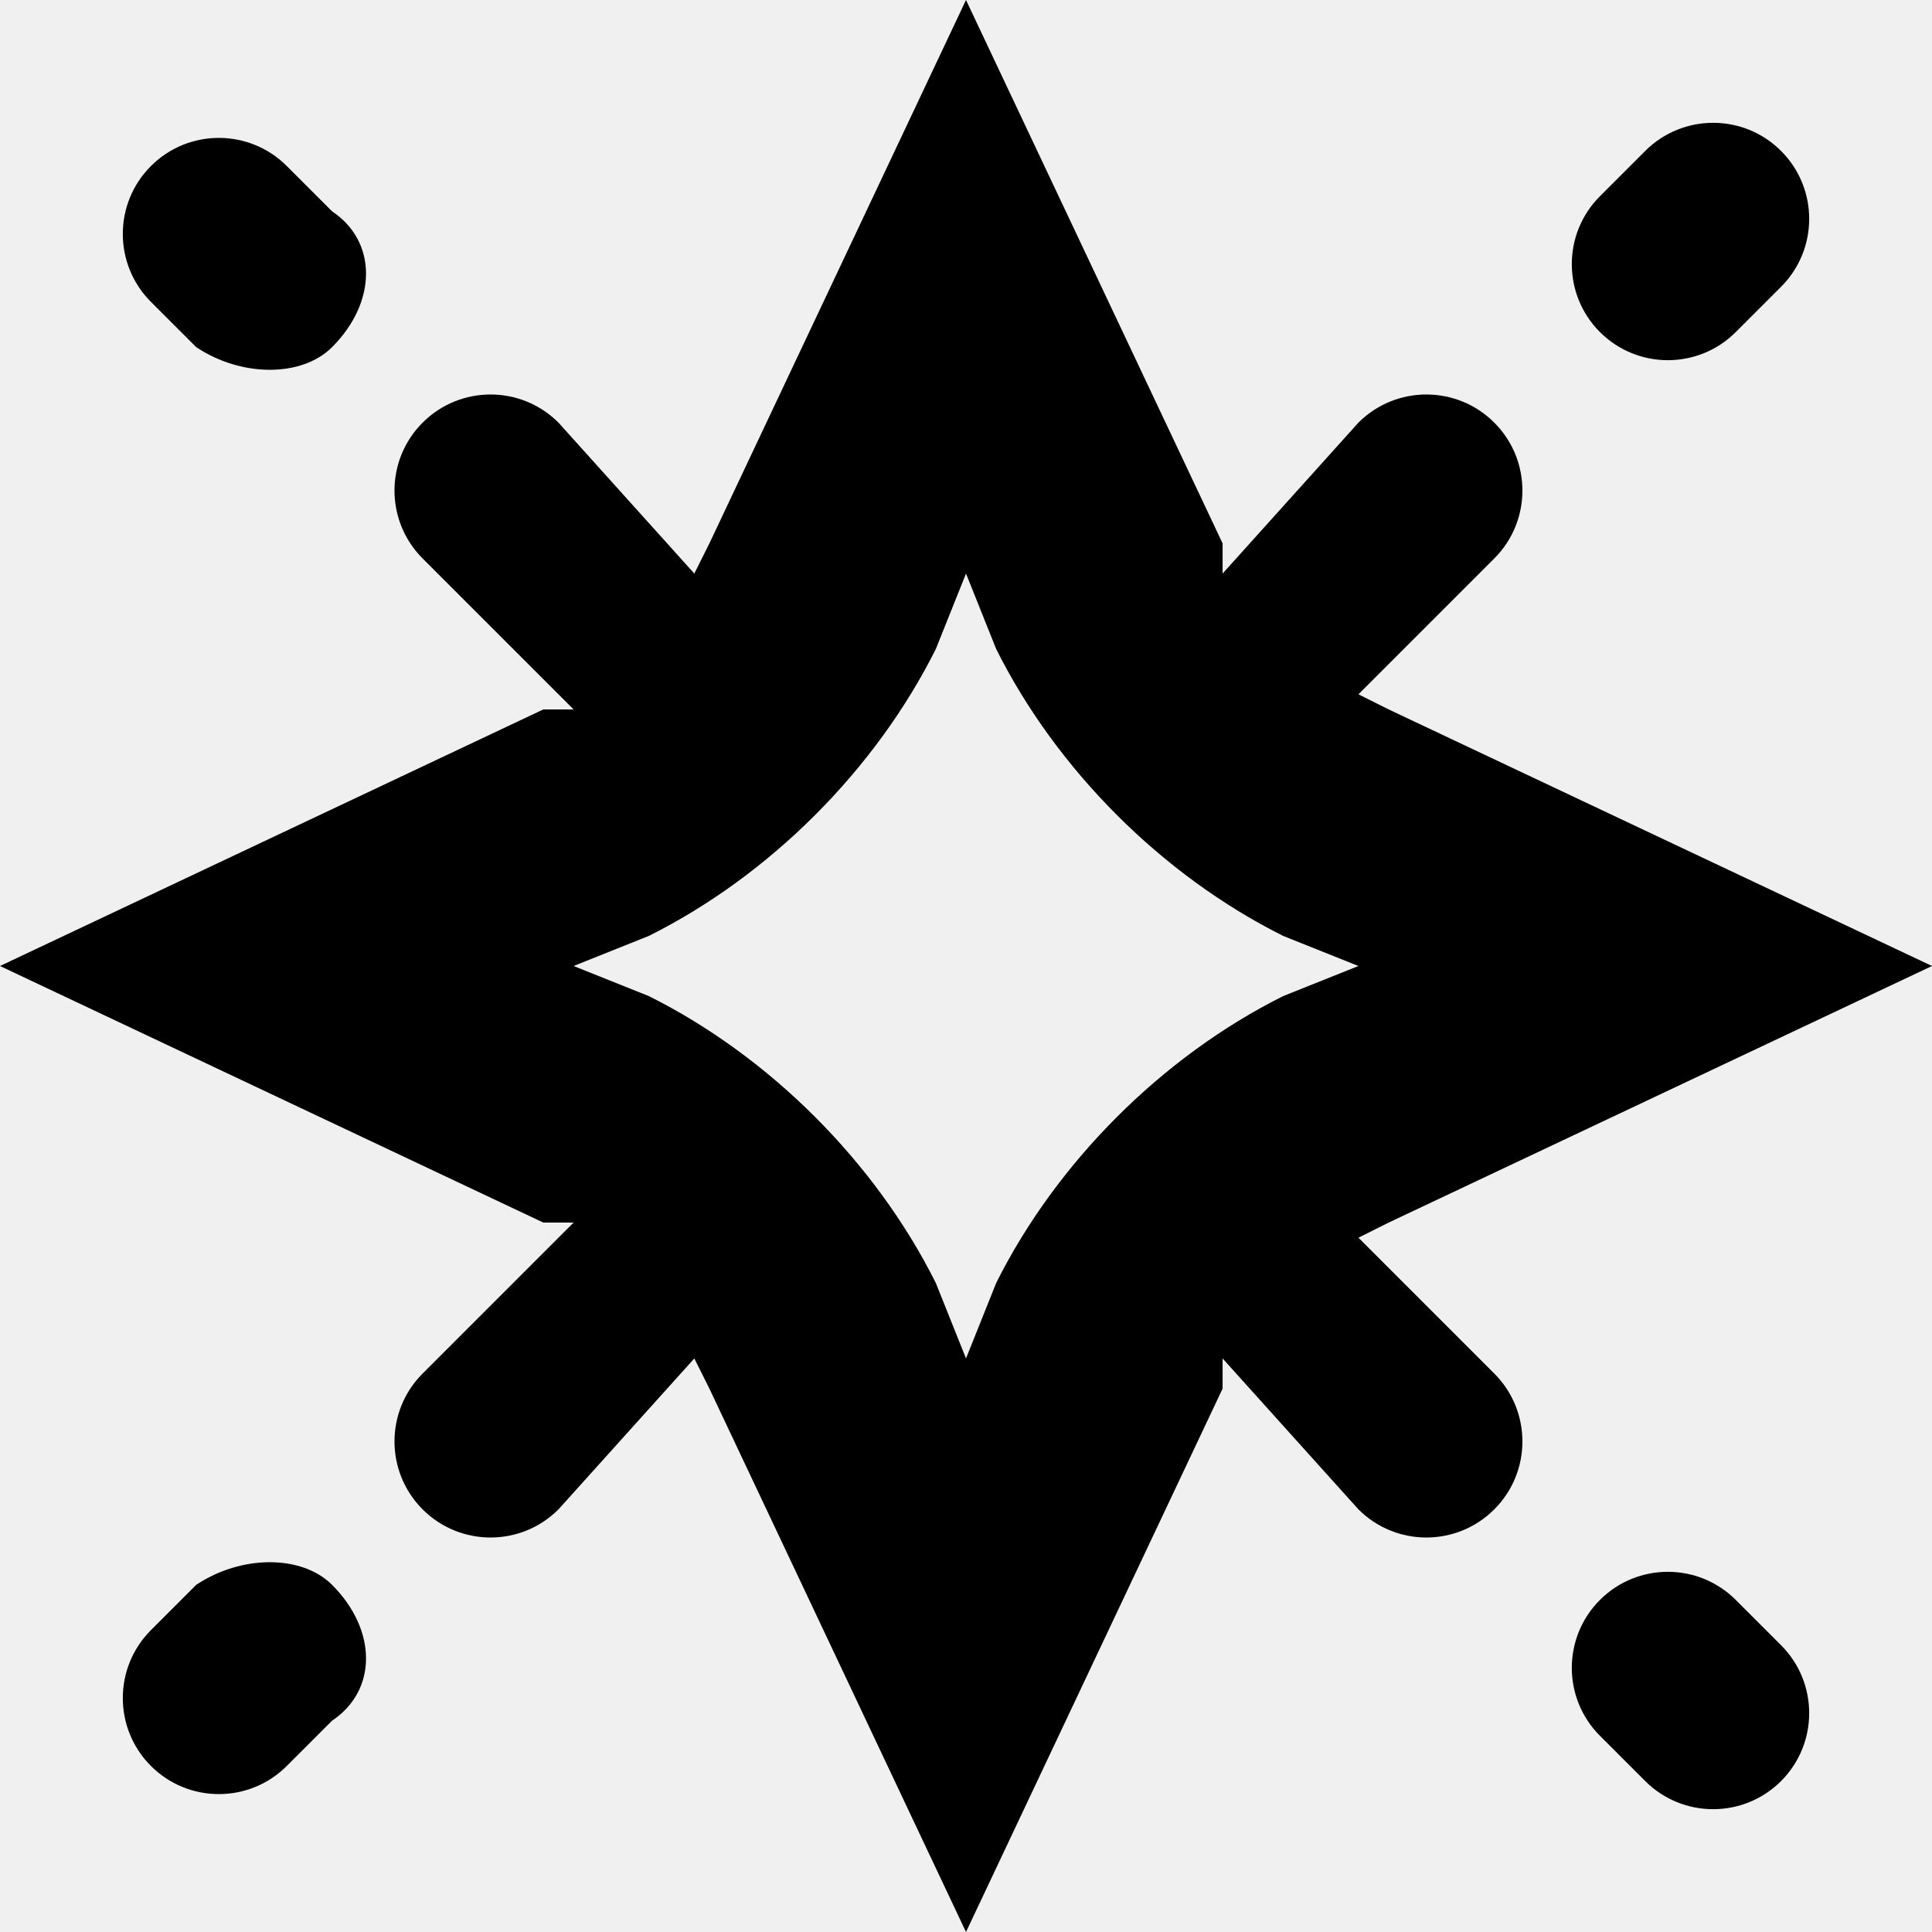
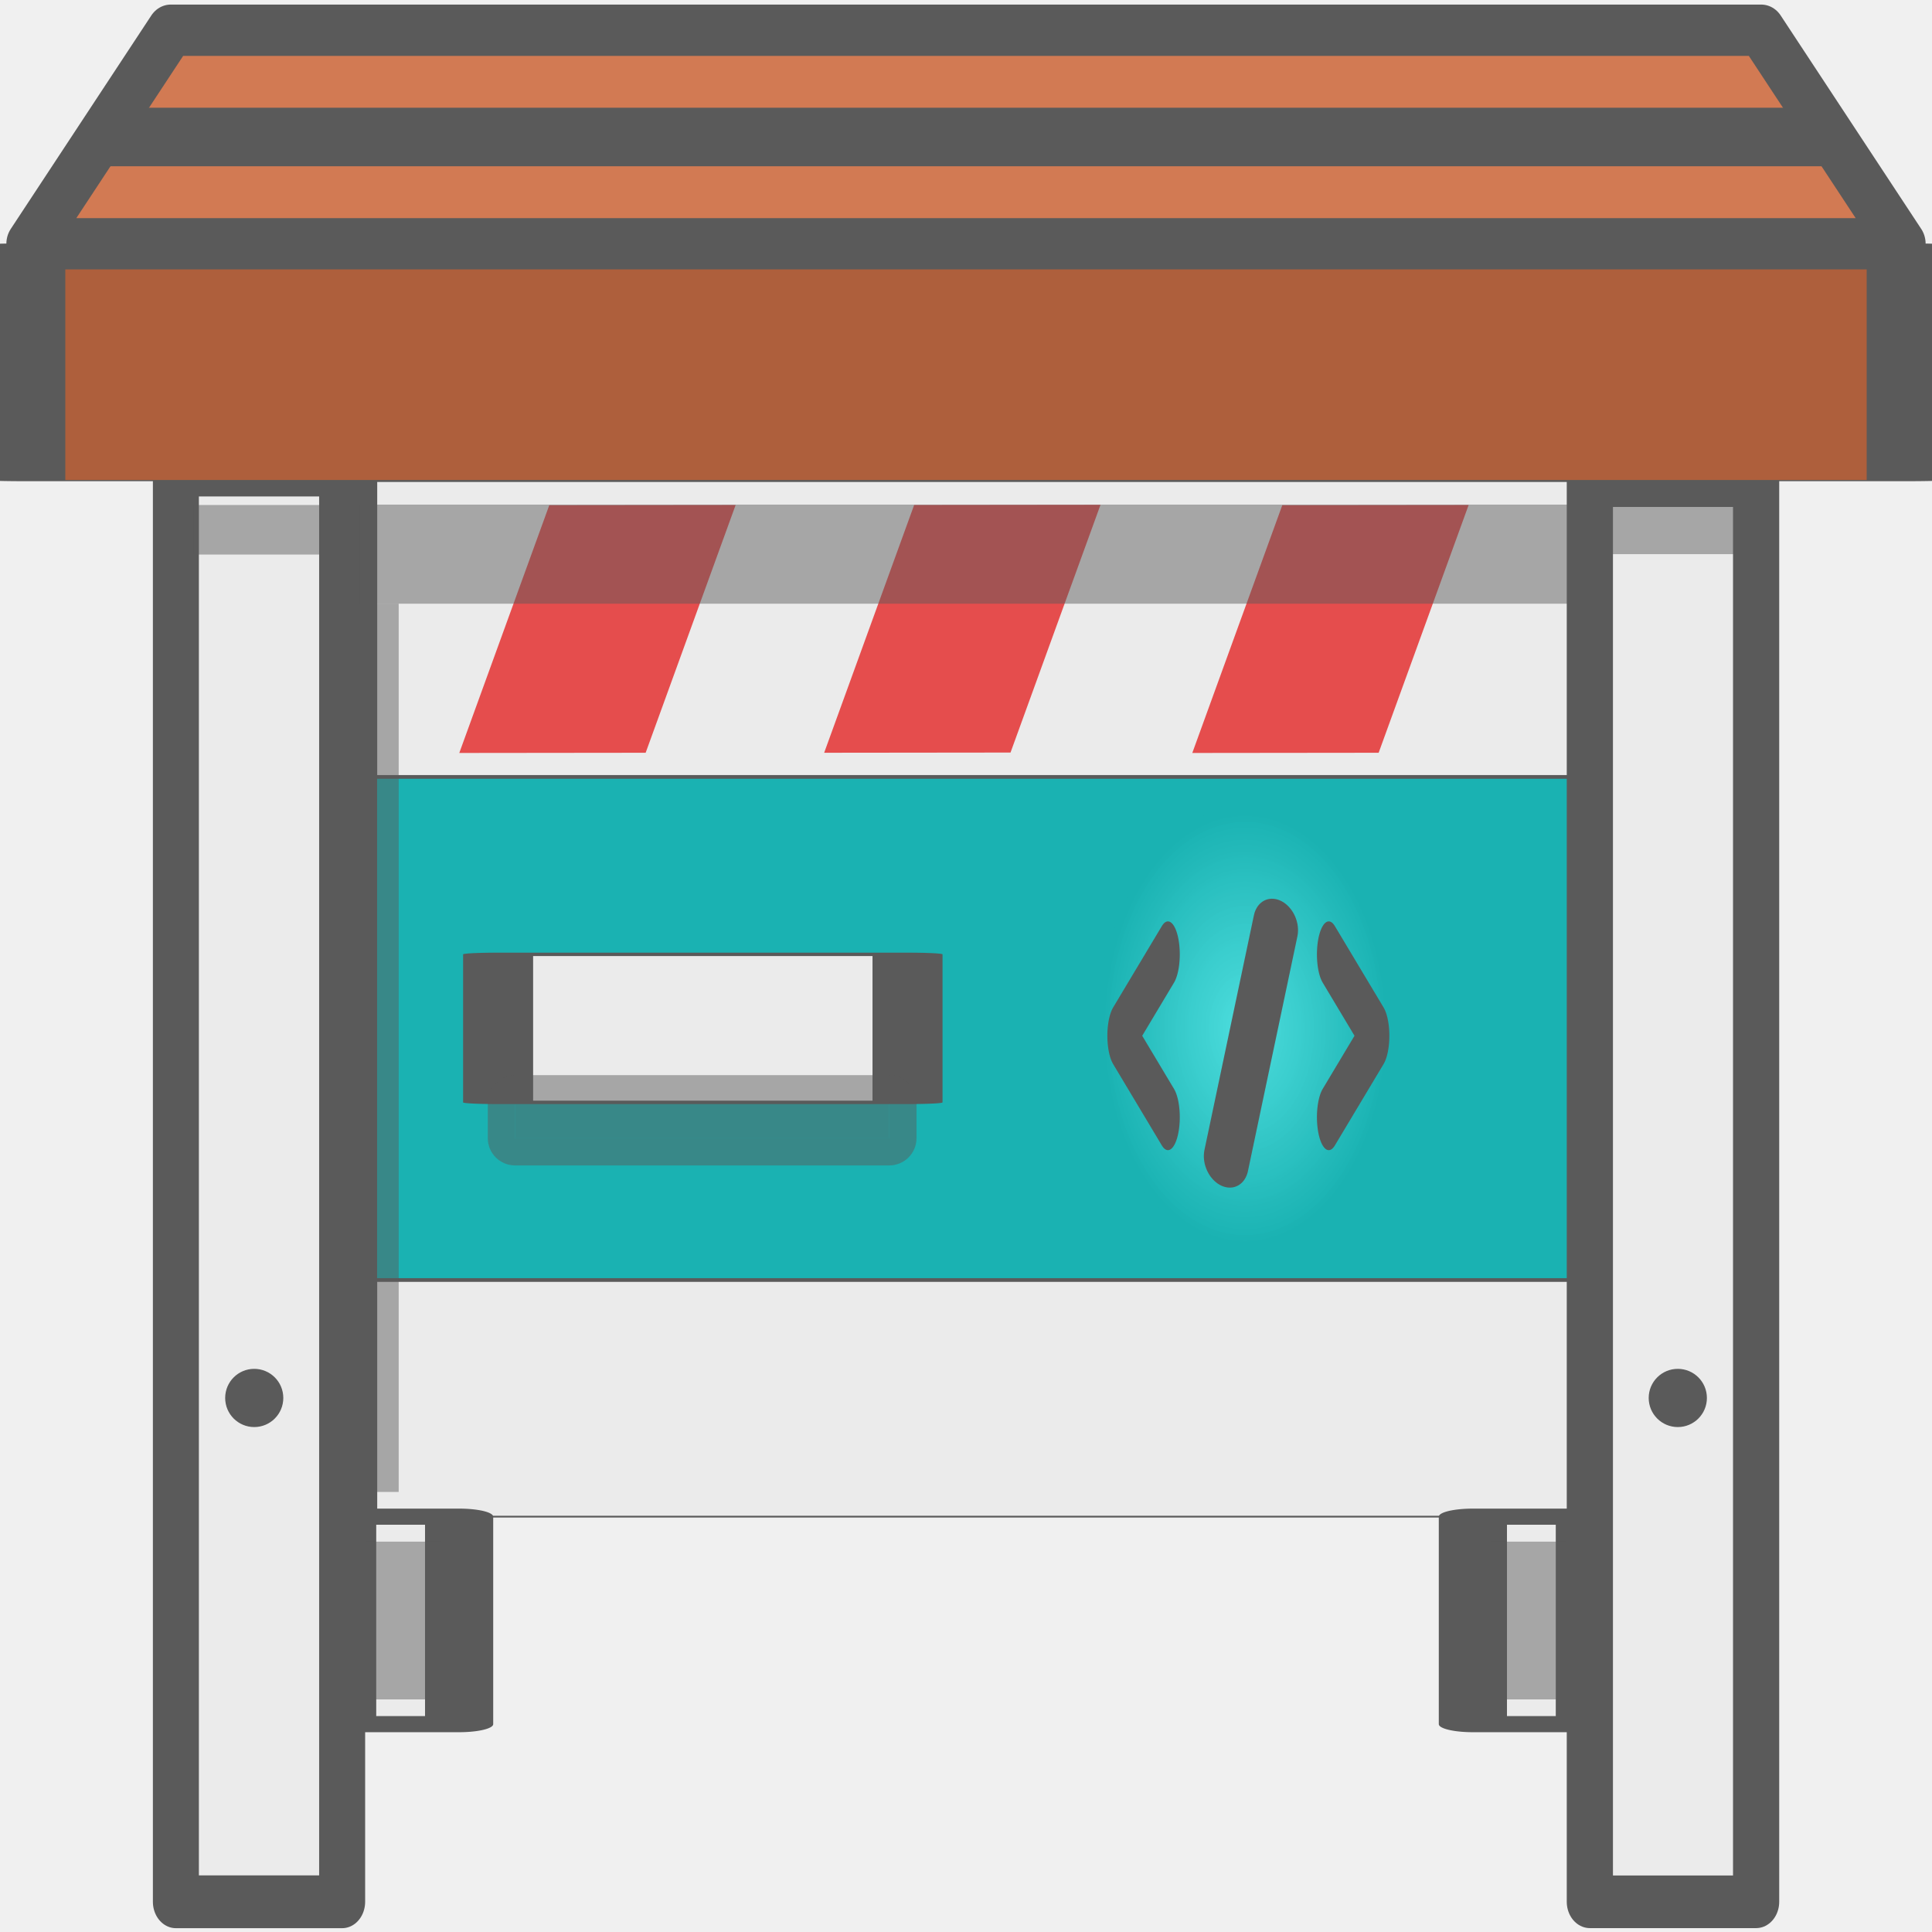
- <svg xmlns="http://www.w3.org/2000/svg" viewBox="0 0 128 128">
-   <path fill-rule="evenodd" d="M81 36 64 0 47 36l-1 2-9-10a6 6 0 0 0-9 9l10 10h-2L0 64l36 17h2L28 91a6 6 0 1 0 9 9l9-10 1 2 17 36 17-36v-2l9 10a6 6 0 1 0 9-9l-9-9 2-1 36-17-36-17-2-1 9-9a6 6 0 1 0-9-9l-9 10v-2Zm-17 2-2 5c-4 8-11 15-19 19l-5 2 5 2c8 4 15 11 19 19l2 5 2-5c4-8 11-15 19-19l5-2-5-2c-8-4-15-11-19-19l-2-5Z" clip-rule="evenodd" />
-   <path d="M118 19a6 6 0 0 0-9-9l-3 3a6 6 0 1 0 9 9l3-3Zm-96 4c-2 2-6 2-9 0l-3-3a6 6 0 1 1 9-9l3 3c3 2 3 6 0 9Zm0 82c-2-2-6-2-9 0l-3 3a6 6 0 1 0 9 9l3-3c3-2 3-6 0-9Zm96 4a6 6 0 0 1-9 9l-3-3a6 6 0 1 1 9-9l3 3Z" />
-   <style>path{fill:#000}@media (prefers-color-scheme:dark){path{fill:#fff}}</style>
+ <svg xmlns="http://www.w3.org/2000/svg" width="100%" height="100%" viewBox="0 0 780 780" version="1.1" xml:space="preserve" style="fill-rule:evenodd;clip-rule:evenodd;stroke-linecap:round;stroke-linejoin:round;stroke-miterlimit:1.5;">
+   <g transform="matrix(0.787083,0,0,1.19533,-35.025,-260.183)">
+     <g transform="matrix(10.8005,0,0,0.177608,-1400.07,578.957)">
+       <rect x="150" y="400" width="60" height="450" style="fill:rgb(235,235,235);stroke:rgb(90,90,90);stroke-width:3.33px;" />
+     </g>
+     <g>
+       <g transform="matrix(10.8005,0,0,0.222052,-1400.07,291.255)">
+         <rect x="150" y="400" width="60" height="450" style="fill:rgb(235,235,235);stroke:rgb(90,90,90);stroke-width:3.33px;" />
+       </g>
+       <g transform="matrix(0.411976,0.696754,-0.545179,0.322102,720.322,-201.787)">
+         <path d="M440,880L500,1010L440,1140L380,1010L440,880Z" style="fill:rgb(229,77,77);" />
+       </g>
+       <g transform="matrix(0.411976,0.696754,-0.545179,0.322102,907.48,-201.857)">
+         <path d="M440,880L500,1010L440,1140L380,1010L440,880Z" style="fill:rgb(229,77,77);" />
+       </g>
+       <g transform="matrix(0.411976,0.696754,-0.545179,0.322102,1096.31,-201.787)">
+         <path d="M440,880L500,1010L440,1140L380,1010L440,880Z" style="fill:rgb(229,77,77);" />
+       </g>
+     </g>
+     <g id="Drawer">
+       <g transform="matrix(10.8005,0,0,0.377608,-1400.07,329.033)">
+         <rect x="150" y="400" width="60" height="450" style="fill:rgb(26,178,178);stroke:rgb(90,90,90);stroke-width:3.32px;" />
+       </g>
+       <g id="Code" transform="matrix(1,0,0,1,-1.41875,5.68434e-14)">
+         <g transform="matrix(1,0,0,1,49.106,-19.5148)">
+           <circle cx="635.447" cy="584.553" r="75.447" style="fill:url(#_Radial1);stroke:rgb(26,178,178);stroke-width:0.99px;" />
+         </g>
+         <g transform="matrix(0.5,0,0,0.916667,320,63.3333)">
+           <path d="M650,520L600,550L650,580" style="fill:none;stroke:rgb(90,90,90);stroke-width:24.29px;" />
+         </g>
+         <g transform="matrix(-0.5,0,0,0.916667,1052.5,63.3333)">
+           <path d="M650,520L600,550L650,580" style="fill:none;stroke:rgb(90,90,90);stroke-width:24.29px;" />
+         </g>
+         <g transform="matrix(0.88164,-0.222341,0.427648,0.749416,-170.129,304.092)">
+           <path d="M735,520L665,605" style="fill:none;stroke:rgb(90,90,90);stroke-width:23.42px;" />
+         </g>
+       </g>
+       <g id="Handle">
+         <g transform="matrix(3.5,0,0,0.111111,-225,495.556)">
+           <rect x="150" y="400" width="60" height="450" style="fill:rgb(235,235,235);stroke:rgb(90,90,90);stroke-width:10.26px;" />
+         </g>
+         <g transform="matrix(1.38313e-17,0.241823,-0.581095,3.5225e-17,727.07,536.799)">
+           <rect x="220" y="389.662" width="50" height="330.338" style="fill:rgb(90,90,90);fill-opacity:0.47;" />
+           <path d="M308.055,389.662L308.055,720C308.055,733.283 291.017,744.051 270,744.051L220,744.051C198.983,744.051 181.945,733.283 181.945,720L181.945,389.662C181.945,376.379 198.983,365.611 220,365.611L270,365.611C291.017,365.611 308.055,376.379 308.055,389.662ZM270,389.662L220,389.662L220,720L270,720L270,389.662Z" style="fill:rgb(90,90,90);fill-opacity:0.47;" />
+         </g>
+       </g>
+     </g>
+     <g id="Back-right-leg">
+       <g transform="matrix(1,0,0,0.155725,650,667.634)">
+         <rect x="150" y="400" width="60" height="450" style="fill:rgb(235,235,235);stroke:rgb(90,90,90);stroke-width:34.97px;" />
+       </g>
+       <g transform="matrix(6.54349e-17,1.06572,-0.127858,1.30411e-17,900.986,503.907)">
+         <rect x="220" y="389.662" width="50" height="330.338" style="fill:rgb(90,90,90);fill-opacity:0.47;" />
+       </g>
+     </g>
+     <g id="Back-left-leg">
+       <g transform="matrix(1,0,0,0.155725,70,667.634)">
+         <rect x="150" y="400" width="60" height="450" style="fill:rgb(235,235,235);stroke:rgb(90,90,90);stroke-width:34.97px;" />
+       </g>
+       <g transform="matrix(6.54427e-17,1.06572,-0.127673,1.30306e-17,320.921,503.907)">
+         <rect x="220" y="389.662" width="50" height="330.338" style="fill:rgb(90,90,90);fill-opacity:0.47;" />
+       </g>
+     </g>
+     <g id="Front-right-leg">
+       <g transform="matrix(1.42136,0,0,1.06667,646.796,-46.6667)">
+         <rect x="150" y="400" width="60" height="450" style="fill:rgb(235,235,235);stroke:rgb(90,90,90);stroke-width:16.67px;" />
+       </g>
+       <g transform="matrix(1.0013,0,0,0.648975,729.974,238.697)">
+         <ellipse cx="174.909" cy="695.147" rx="14.909" ry="15.147" style="fill:rgb(90,90,90);" />
+       </g>
+     </g>
+     <g id="Front-left-leg">
+       <g transform="matrix(1.42136,0,0,1.07461,-78.4858,-53.4222)">
+         <rect x="150" y="400" width="60" height="450" style="fill:rgb(235,235,235);stroke:rgb(90,90,90);stroke-width:16.6px;" />
+       </g>
+       <g transform="matrix(1,0,0,0.648975,0,238.697)">
+         <ellipse cx="174.909" cy="695.147" rx="14.909" ry="15.147" style="fill:rgb(90,90,90);" />
+       </g>
+     </g>
+     <g transform="matrix(0.4,0,0,0.908197,140.997,67.6742)">
+       <rect x="220" y="389.662" width="50" height="330.338" style="fill:rgb(90,90,90);fill-opacity:0.47;" />
+     </g>
+     <g transform="matrix(1.92169e-17,0.33462,-0.203586,1.36534e-17,290.21,314.619)">
+       <rect x="220" y="389.662" width="50" height="330.338" style="fill:rgb(90,90,90);fill-opacity:0.47;" />
+     </g>
+     <g transform="matrix(4.42468e-17,0.669241,-1.88369,1.2462e-16,1585.26,240.869)">
+       <rect x="220" y="389.662" width="50" height="330.338" style="fill:rgb(90,90,90);fill-opacity:0.47;" />
+     </g>
+     <g transform="matrix(1.92455e-17,0.33462,-0.205053,1.37446e-17,1016.5,314.485)">
+       <rect x="220" y="389.662" width="50" height="330.338" style="fill:rgb(90,90,90);fill-opacity:0.47;" />
+     </g>
+     <g>
+       <g transform="matrix(16,0,0,0.177608,-2340,229.033)">
+         <rect x="150" y="400" width="60" height="450" style="fill:rgb(174,95,60);stroke:rgb(90,90,90);stroke-width:2.25px;" />
+       </g>
+       <g transform="matrix(1.41176,0,0,1,-81.1765,0)">
+         <path d="M780,300L100,300L151.09,227.873L728.91,227.873L780,300Z" style="fill:rgb(210,122,83);stroke:rgb(90,90,90);stroke-width:17.33px;" />
+       </g>
+       <path d="M100,263.937L980,263.937" style="fill:none;stroke:rgb(90,90,90);stroke-width:19.76px;" />
+     </g>
+   </g>
+   <defs>
+     <radialGradient id="_Radial1" cx="0" cy="0" r="1" gradientUnits="userSpaceOnUse" gradientTransform="matrix(47.5208,54.9618,-54.9618,47.5208,635.447,584.553)">
+       <stop offset="0" style="stop-color:rgb(80,224,224);stop-opacity:0.95" />
+       <stop offset="1" style="stop-color:rgb(26,178,178);stop-opacity:1" />
+     </radialGradient>
+   </defs>
</svg>
